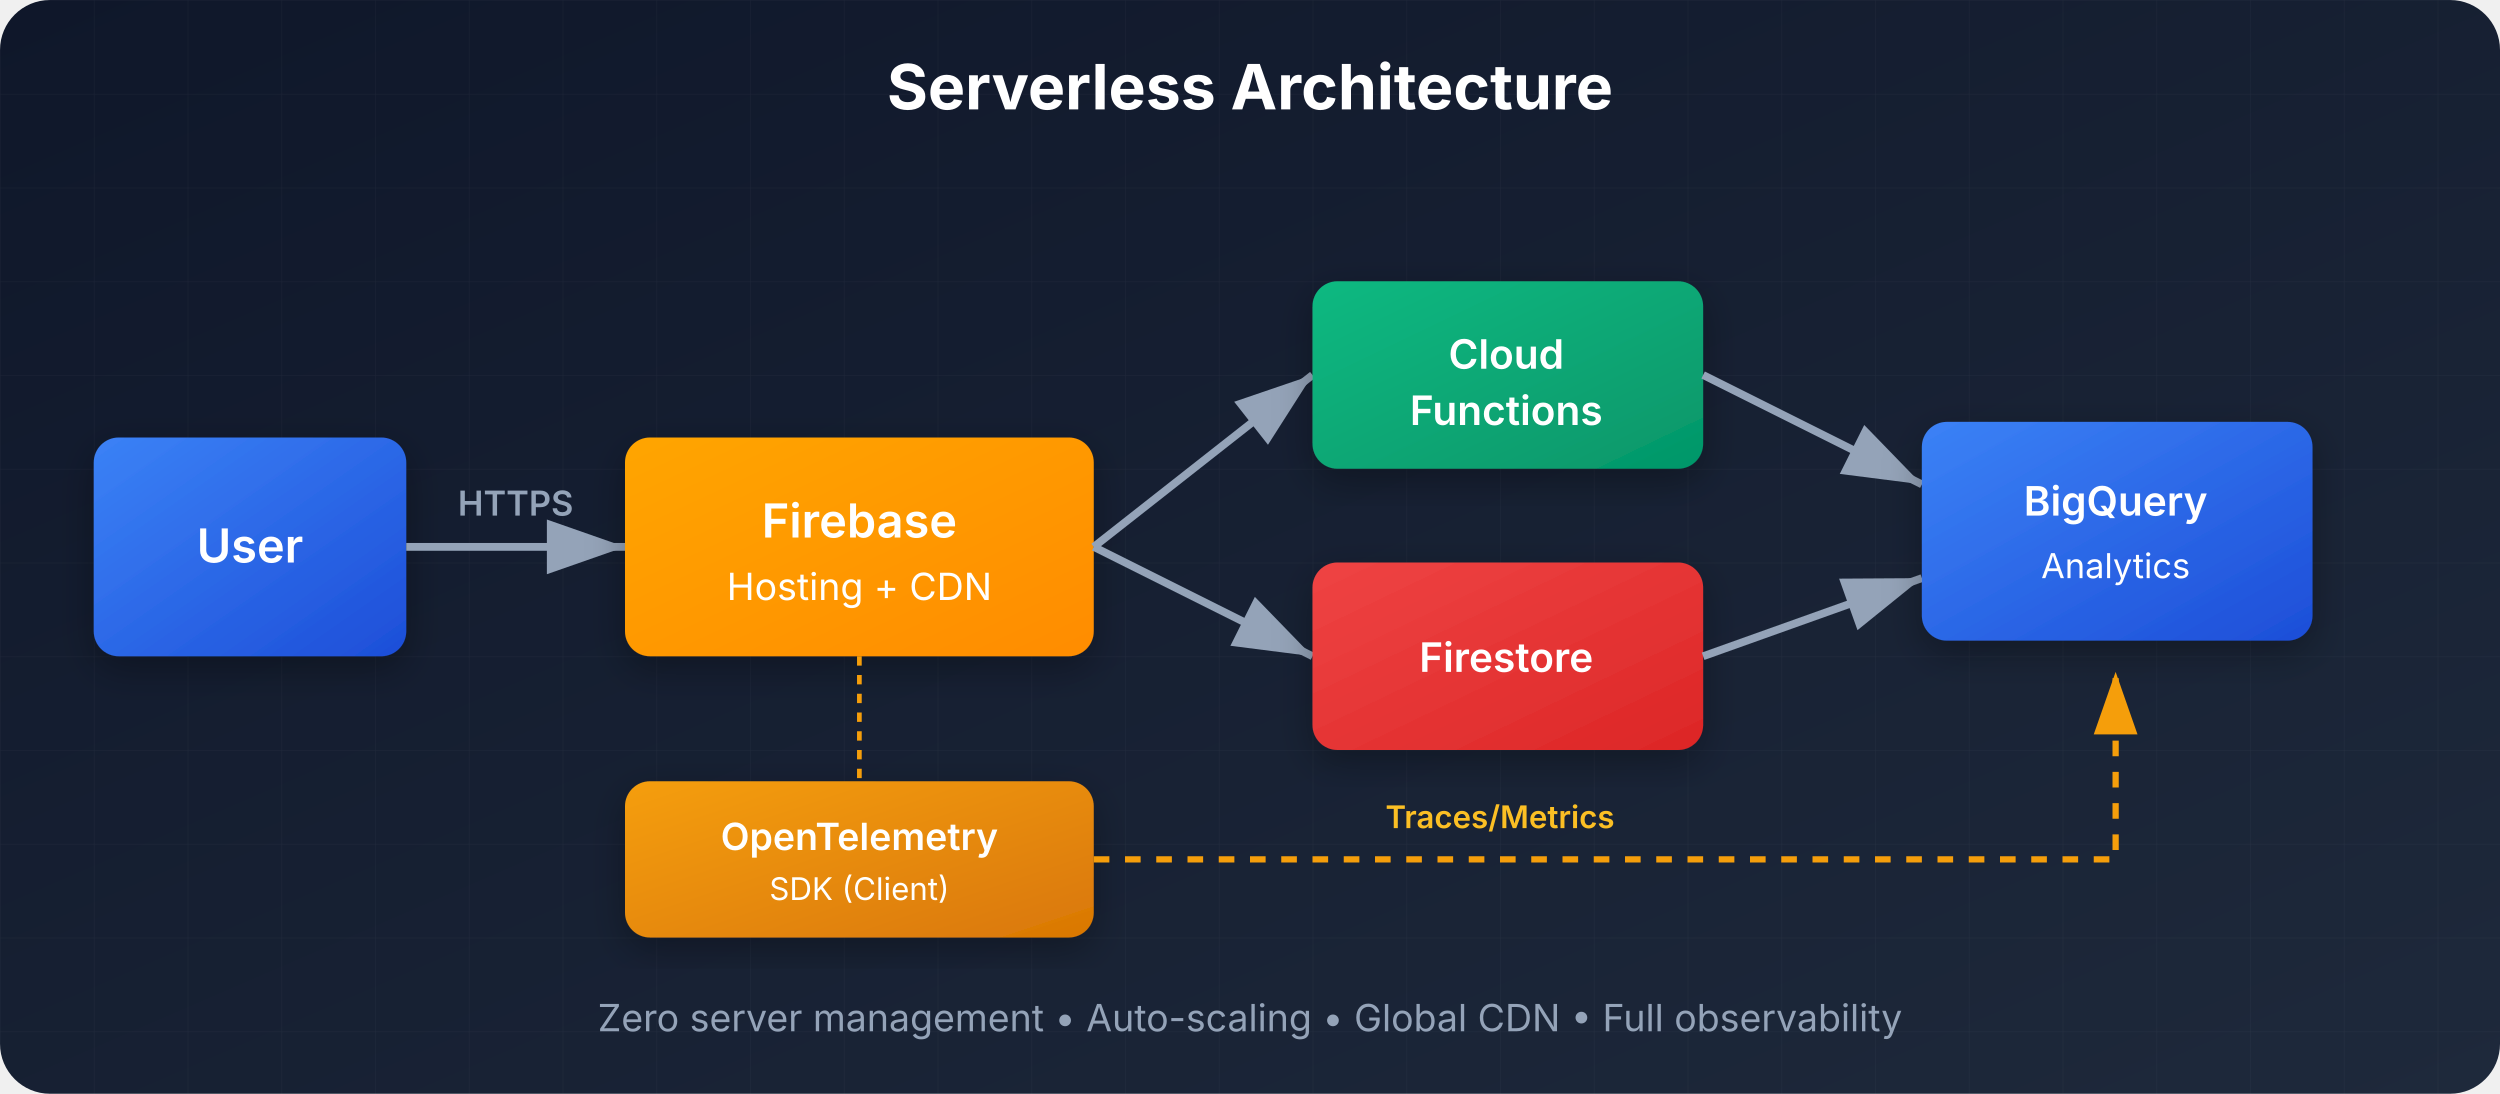
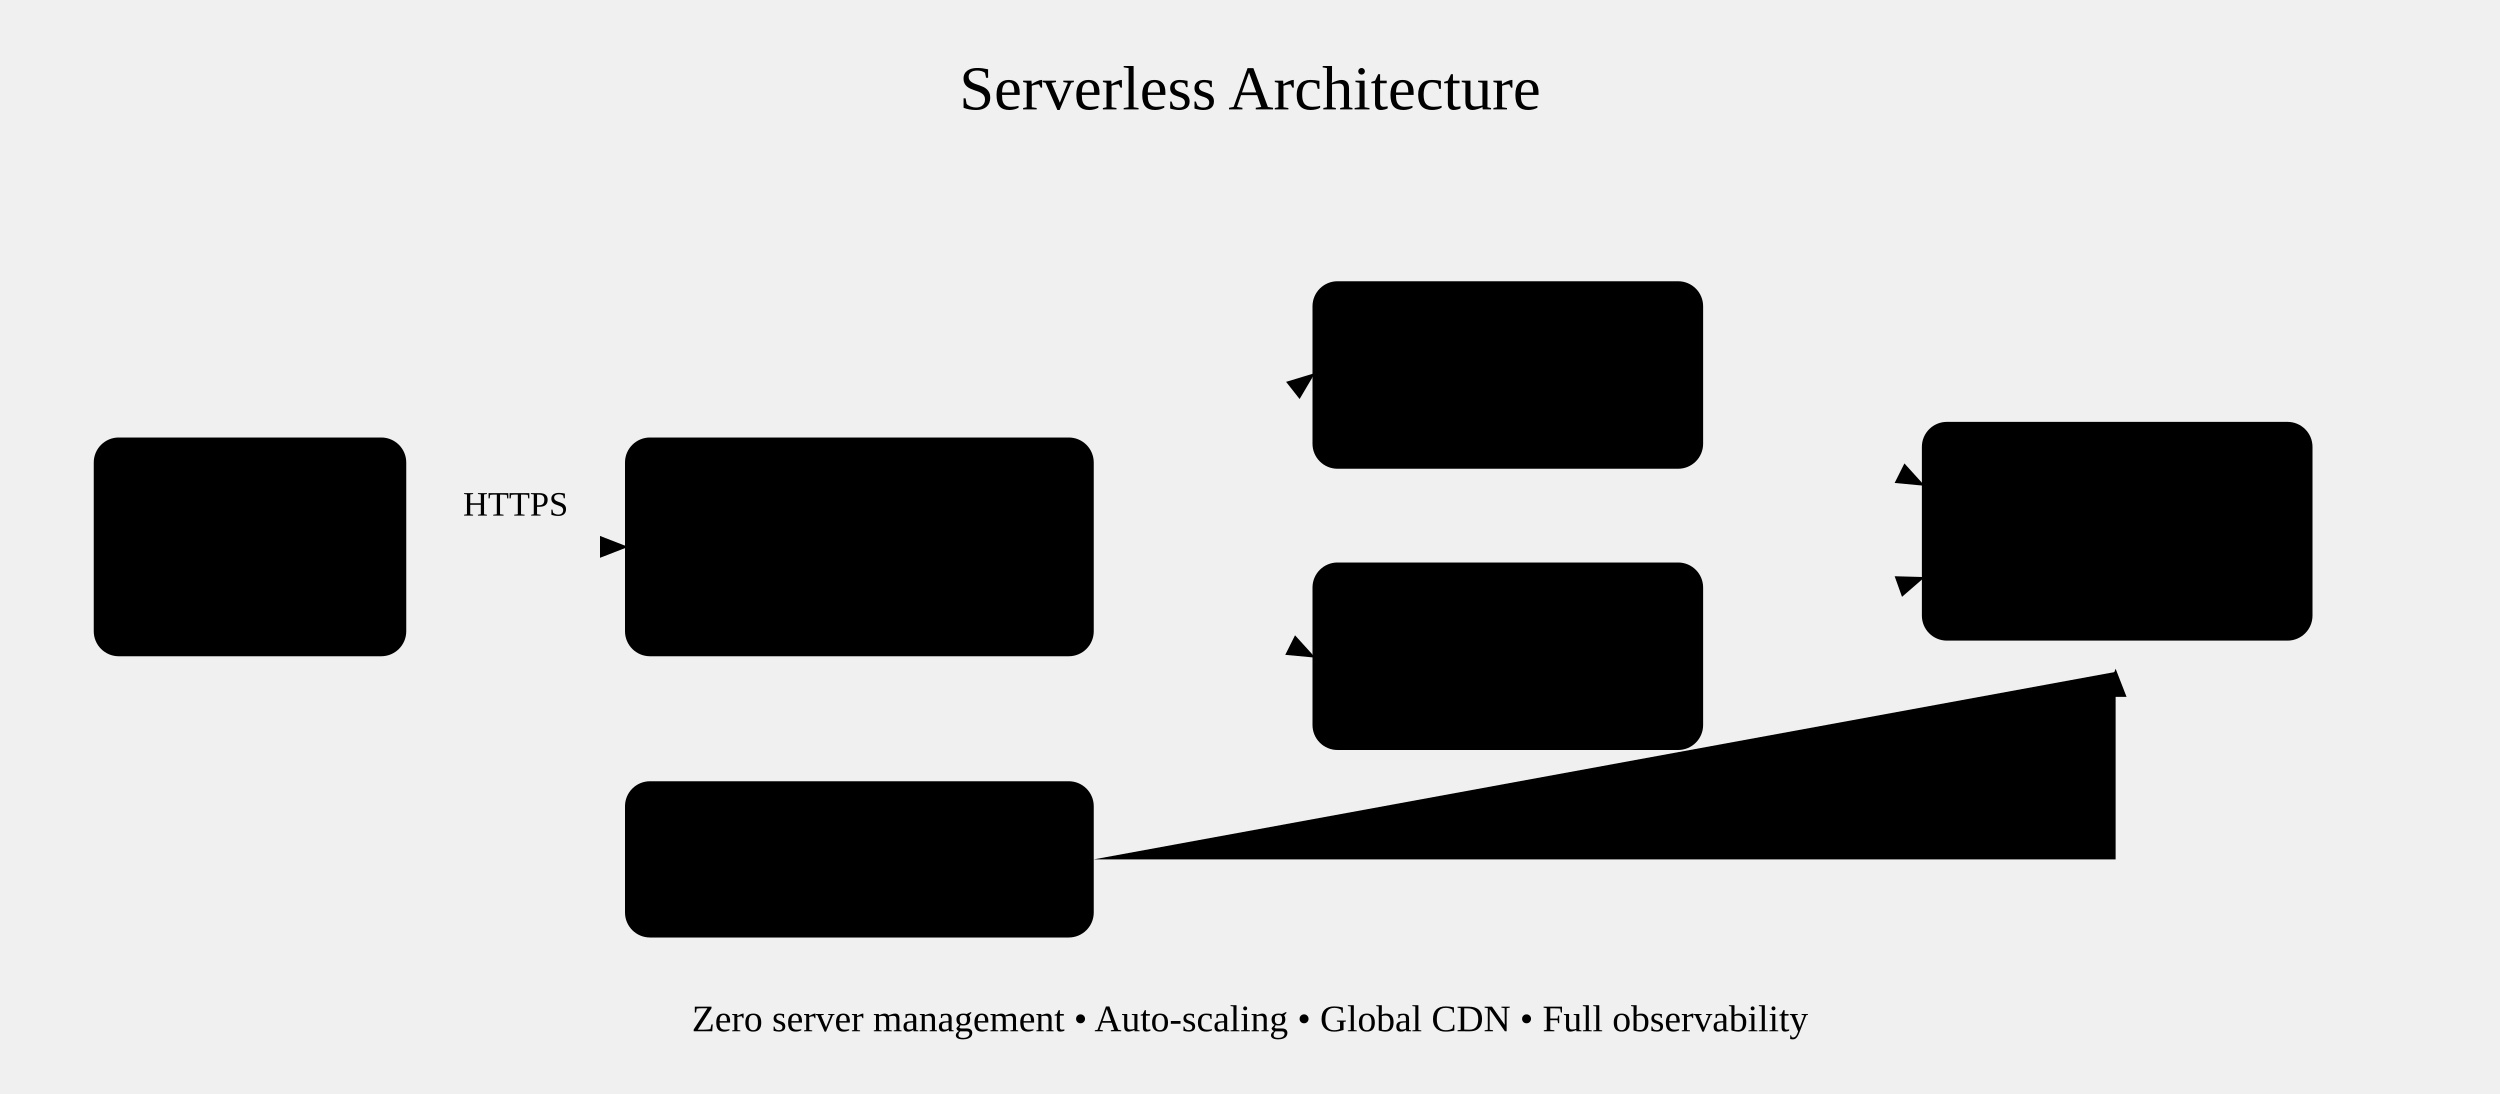
- <svg xmlns="http://www.w3.org/2000/svg" viewBox="0 0 800 350" width="800" height="350" style="font-family: system-ui, -apple-system, sans-serif;">
+ <svg xmlns="http://www.w3.org/2000/svg" viewBox="0 0 800 350">
  <defs>
-     <linearGradient id="userGrad" x1="0%" y1="0%" x2="100%" y2="100%">
-       <stop offset="0%" style="stop-color:#3b82f6" />
-       <stop offset="100%" style="stop-color:#1d4ed8" />
-     </linearGradient>
-     <linearGradient id="firebaseGrad" x1="0%" y1="0%" x2="100%" y2="100%">
-       <stop offset="0%" style="stop-color:#FFA500" />
-       <stop offset="100%" style="stop-color:#FF8C00" />
-     </linearGradient>
-     <linearGradient id="functionsGrad" x1="0%" y1="0%" x2="100%" y2="100%">
-       <stop offset="0%" style="stop-color:#10b981" />
-       <stop offset="100%" style="stop-color:#059669" />
-     </linearGradient>
-     <linearGradient id="firestoreGrad" x1="0%" y1="0%" x2="100%" y2="100%">
-       <stop offset="0%" style="stop-color:#ef4444" />
-       <stop offset="100%" style="stop-color:#dc2626" />
-     </linearGradient>
-     <linearGradient id="bigqueryGrad" x1="0%" y1="0%" x2="100%" y2="100%">
-       <stop offset="0%" style="stop-color:#3b82f6" />
-       <stop offset="100%" style="stop-color:#1d4ed8" />
-     </linearGradient>
-     <linearGradient id="otelGrad" x1="0%" y1="0%" x2="100%" y2="100%">
-       <stop offset="0%" style="stop-color:#f59e0b" />
-       <stop offset="100%" style="stop-color:#d97706" />
-     </linearGradient>
-     <linearGradient id="bgGrad" x1="0%" y1="0%" x2="100%" y2="100%">
-       <stop offset="0%" style="stop-color:#0f172a" />
-       <stop offset="100%" style="stop-color:#1e293b" />
-     </linearGradient>
-     <filter id="shadow" x="-20%" y="-20%" width="140%" height="140%">
-       <feDropShadow dx="0" dy="4" stdDeviation="6" flood-color="#000" flood-opacity="0.3" />
-     </filter>
-     <marker id="arrowhead" markerWidth="10" markerHeight="7" refX="10" refY="3.5" orient="auto">
-       <polygon points="0 0, 10 3.5, 0 7" fill="#94a3b8" />
+     <marker id="arrow" markerWidth="9" markerHeight="7" refX="8" refY="3.5" orient="auto" markerUnits="userSpaceOnUse">
+       <polygon points="0 0, 9 3.5, 0 7" class="dg-arrowhead" />
    </marker>
-     <marker id="arrowhead-dashed" markerWidth="10" markerHeight="7" refX="10" refY="3.5" orient="auto">
-       <polygon points="0 0, 10 3.5, 0 7" fill="#f59e0b" />
+     <marker id="arrow-accent" markerWidth="9" markerHeight="7" refX="8" refY="3.5" orient="auto" markerUnits="userSpaceOnUse">
+       <polygon points="0 0, 9 3.5, 0 7" class="dg-arrowhead dg-arrowhead--accent" />
    </marker>
  </defs>
-   <rect width="800" height="350" rx="16" fill="url(#bgGrad)" />
-   <pattern id="grid" width="30" height="30" patternUnits="userSpaceOnUse">
-     <path d="M 30 0 L 0 0 0 30" fill="none" stroke="#ffffff" stroke-width="0.3" opacity="0.05" />
-   </pattern>
-   <rect width="800" height="350" fill="url(#grid)" />
-   <text x="400" y="35" text-anchor="middle" fill="#ffffff" font-size="20" font-weight="700">Serverless Architecture</text>
-   <g filter="url(#shadow)">
-     <rect x="30" y="140" width="100" height="70" rx="8" fill="url(#userGrad)" />
-     <text x="80" y="180" text-anchor="middle" fill="white" font-size="15" font-weight="600">User</text>
+   <text x="400" y="35" text-anchor="middle" font-size="20" class="dg-heading">Serverless Architecture</text>
+   <g>
+     <rect x="30" y="140" width="100" height="70" rx="8" class="dg-node" />
+     <text x="80" y="180" text-anchor="middle" font-size="15" class="dg-title">User</text>
  </g>
-   <path d="M 130 175 L 200 175" stroke="#94a3b8" stroke-width="2.5" marker-end="url(#arrowhead)" />
-   <text x="165" y="165" text-anchor="middle" fill="#94a3b8" font-size="11" font-weight="600">HTTPS</text>
-   <g filter="url(#shadow)">
-     <rect x="200" y="140" width="150" height="70" rx="8" fill="url(#firebaseGrad)" />
-     <text x="275" y="172" text-anchor="middle" fill="white" font-size="15" font-weight="600">Firebase</text>
-     <text x="275" y="192" text-anchor="middle" fill="white" font-size="12">Hosting + CDN</text>
+   <path d="M 130 175 L 200 175" marker-end="url(#arrow-accent)" class="dg-edge dg-edge--accent" />
+   <text x="165" y="165" text-anchor="middle" font-size="11" class="dg-glabel">HTTPS</text>
+   <g>
+     <rect x="200" y="140" width="150" height="70" rx="8" class="dg-node dg-node--accent" />
+     <text x="275" y="172" text-anchor="middle" font-size="15" class="dg-title dg-title--accent">Firebase</text>
+     <text x="275" y="192" text-anchor="middle" font-size="12" class="dg-sub">Hosting + CDN</text>
  </g>
-   <path d="M 350 175 L 420 120" stroke="#94a3b8" stroke-width="2.5" marker-end="url(#arrowhead)" />
-   <path d="M 350 175 L 420 210" stroke="#94a3b8" stroke-width="2.5" marker-end="url(#arrowhead)" />
-   <g filter="url(#shadow)">
-     <rect x="420" y="90" width="125" height="60" rx="8" fill="url(#functionsGrad)" />
-     <text x="482" y="118" text-anchor="middle" fill="white" font-size="13" font-weight="600">Cloud</text>
-     <text x="482" y="136" text-anchor="middle" fill="white" font-size="13" font-weight="600">Functions</text>
+   <path d="M 350 175 L 420 120" marker-end="url(#arrow)" class="dg-edge" />
+   <path d="M 350 175 L 420 210" marker-end="url(#arrow)" class="dg-edge" />
+   <g>
+     <rect x="420" y="90" width="125" height="60" rx="8" class="dg-node" />
+     <text x="482" y="118" text-anchor="middle" font-size="13" class="dg-title">Cloud</text>
+     <text x="482" y="136" text-anchor="middle" font-size="13" class="dg-title">Functions</text>
  </g>
-   <g filter="url(#shadow)">
-     <rect x="420" y="180" width="125" height="60" rx="8" fill="url(#firestoreGrad)" />
-     <text x="482" y="215" text-anchor="middle" fill="white" font-size="13" font-weight="600">Firestore</text>
+   <g>
+     <rect x="420" y="180" width="125" height="60" rx="8" class="dg-node" />
+     <text x="482" y="215" text-anchor="middle" font-size="13" class="dg-title">Firestore</text>
  </g>
-   <path d="M 545 120 L 615 155" stroke="#94a3b8" stroke-width="2.5" marker-end="url(#arrowhead)" />
-   <path d="M 545 210 L 615 185" stroke="#94a3b8" stroke-width="2.5" marker-end="url(#arrowhead)" />
-   <g filter="url(#shadow)">
-     <rect x="615" y="135" width="125" height="70" rx="8" fill="url(#bigqueryGrad)" />
-     <text x="677" y="165" text-anchor="middle" fill="white" font-size="13" font-weight="600">BigQuery</text>
-     <text x="677" y="185" text-anchor="middle" fill="white" font-size="11">Analytics</text>
+   <path d="M 545 120 L 615 155" marker-end="url(#arrow)" class="dg-edge" />
+   <path d="M 545 210 L 615 185" marker-end="url(#arrow)" class="dg-edge" />
+   <g>
+     <rect x="615" y="135" width="125" height="70" rx="8" class="dg-node" />
+     <text x="677" y="165" text-anchor="middle" font-size="13" class="dg-title">BigQuery</text>
+     <text x="677" y="185" text-anchor="middle" font-size="11" class="dg-sub">Analytics</text>
  </g>
-   <g filter="url(#shadow)">
-     <rect x="200" y="250" width="150" height="50" rx="8" fill="url(#otelGrad)" />
-     <text x="275" y="272" text-anchor="middle" fill="white" font-size="12" font-weight="600">OpenTelemetry</text>
-     <text x="275" y="288" text-anchor="middle" fill="white" font-size="10">SDK (Client)</text>
+   <g>
+     <rect x="200" y="250" width="150" height="50" rx="8" class="dg-node" />
+     <text x="275" y="272" text-anchor="middle" font-size="12" class="dg-title">OpenTelemetry</text>
+     <text x="275" y="288" text-anchor="middle" font-size="10" class="dg-sub">SDK (Client)</text>
  </g>
-   <path d="M 350 275 L 677 275 L 677 215" stroke="#f59e0b" stroke-width="2" stroke-dasharray="5,5" marker-end="url(#arrowhead-dashed)" fill="none" />
-   <text x="480" y="265" text-anchor="middle" fill="#fbbf24" font-size="10" font-weight="600">Traces/Metrics</text>
-   <path d="M 275 210 L 275 250" stroke="#f59e0b" stroke-width="1.5" stroke-dasharray="3,3" />
-   <text x="400" y="330" text-anchor="middle" fill="#94a3b8" font-size="12">Zero server management • Auto-scaling • Global CDN • Full observability</text>
+   <path d="M 350 275 L 677 275 L 677 215" stroke-dasharray="5,5" marker-end="url(#arrow)" class="dg-edge" />
+   <text x="480" y="265" text-anchor="middle" font-size="10" class="dg-glabel">Traces/Metrics</text>
+   <path d="M 275 210 L 275 250" stroke-dasharray="3,3" class="dg-edge" />
+   <text x="400" y="330" text-anchor="middle" font-size="12" class="dg-label">Zero server management • Auto-scaling • Global CDN • Full observability</text>
</svg>
